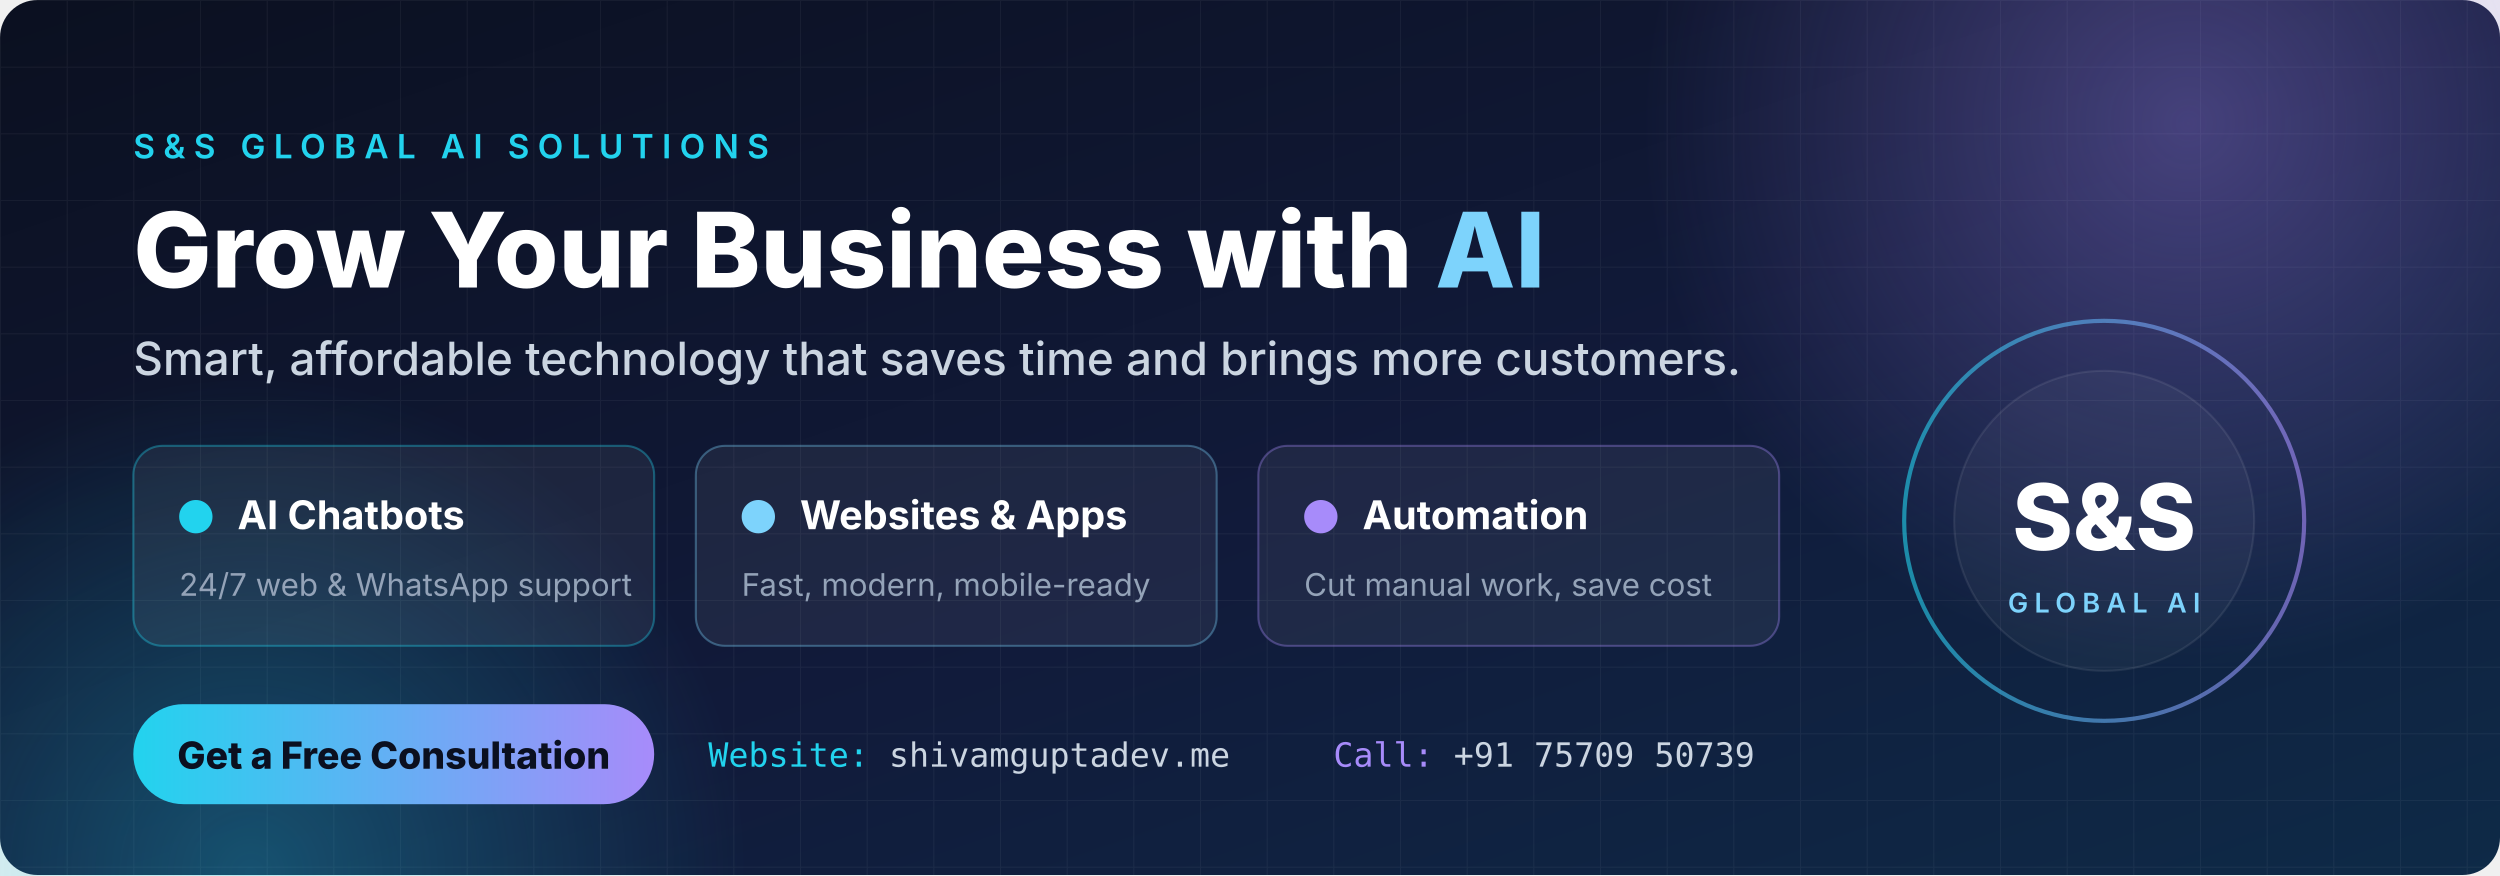
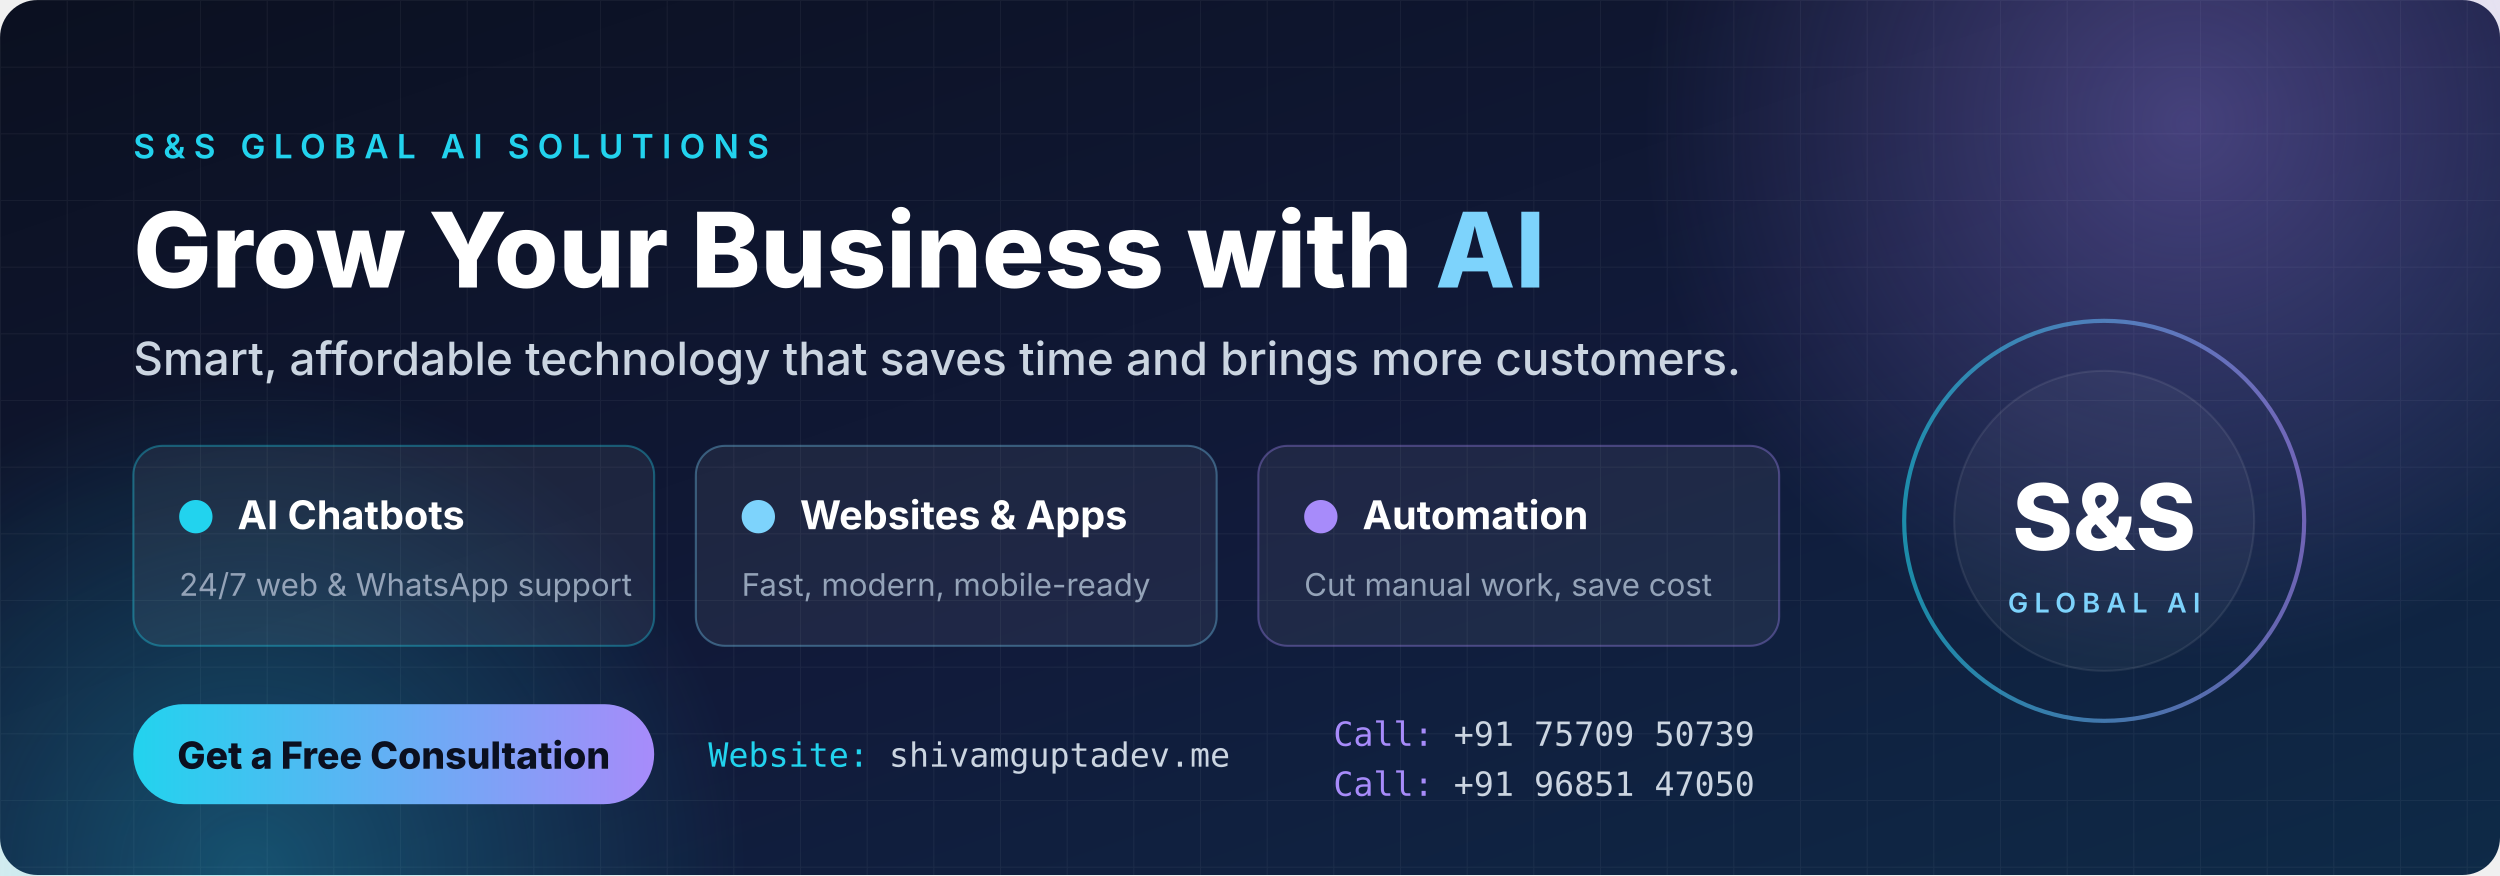
<svg xmlns="http://www.w3.org/2000/svg" width="1200" height="420" viewBox="0 0 1200 420" role="img" aria-label="S&amp;S Global AI Solutions — AI-powered solutions for your business">
  <defs>
    <linearGradient id="bg" x1="0" y1="0" x2="1" y2="1">
      <stop offset="0%" stop-color="#0b1020" />
      <stop offset="55%" stop-color="#111a3a" />
      <stop offset="100%" stop-color="#0e2a47" />
    </linearGradient>
    <linearGradient id="accent" x1="0" y1="0" x2="1" y2="0">
      <stop offset="0%" stop-color="#22d3ee" />
      <stop offset="100%" stop-color="#a78bfa" />
    </linearGradient>
    <radialGradient id="glow1" cx="0.5" cy="0.5" r="0.5">
      <stop offset="0%" stop-color="#22d3ee" stop-opacity="0.3" />
      <stop offset="100%" stop-color="#22d3ee" stop-opacity="0" />
    </radialGradient>
    <radialGradient id="glow2" cx="0.5" cy="0.5" r="0.5">
      <stop offset="0%" stop-color="#a78bfa" stop-opacity="0.35" />
      <stop offset="100%" stop-color="#a78bfa" stop-opacity="0" />
    </radialGradient>
    <pattern id="grid" width="32" height="32" patternUnits="userSpaceOnUse">
      <path d="M32 0H0V32" fill="none" stroke="#ffffff" stroke-opacity="0.05" stroke-width="1" />
    </pattern>
    <style>
      .sans { font-family: 'Segoe UI', 'Inter', 'Helvetica Neue', Arial, sans-serif; }
      .mono { font-family: 'JetBrains Mono', 'Fira Code', Consolas, monospace; }
      @keyframes pulse { 0%,100% { opacity: .4 } 50% { opacity: 1 } }
      .node { animation: pulse 3s ease-in-out infinite; }
      .n2 { animation-delay: .8s } .n3 { animation-delay: 1.6s }
    </style>
  </defs>
  <rect width="1200" height="420" rx="18" fill="url(#bg)" />
  <rect width="1200" height="420" rx="18" fill="url(#grid)" />
  <circle cx="1050" cy="60" r="260" fill="url(#glow2)" />
  <circle cx="120" cy="420" r="240" fill="url(#glow1)" />
  <g class="sans">
    <text x="64" y="76" fill="#22d3ee" font-size="16" font-weight="600" letter-spacing="4">S&amp;S GLOBAL AI SOLUTIONS</text>
    <text x="64" y="138" fill="#ffffff" font-size="50" font-weight="800">Grow Your Business with <tspan fill="#7dd3fc">AI</tspan>
    </text>
    <text x="64" y="180" fill="#cbd5e1" font-size="22" font-weight="500">Smart, affordable technology that saves time and brings more customers.</text>
  </g>
  <g class="sans">
    <g transform="translate(64 214)">
      <rect width="250" height="96" rx="14" fill="#ffffff" fill-opacity="0.06" stroke="#22d3ee" stroke-opacity="0.35" />
      <circle class="node" cx="30" cy="34" r="8" fill="#22d3ee" />
      <text x="50" y="40" fill="#ffffff" font-size="19" font-weight="700">AI Chatbots</text>
      <text x="22" y="72" fill="#94a3b8" font-size="15">24/7 web &amp; WhatsApp support</text>
    </g>
    <g transform="translate(334 214)">
      <rect width="250" height="96" rx="14" fill="#ffffff" fill-opacity="0.06" stroke="#7dd3fc" stroke-opacity="0.35" />
      <circle class="node n2" cx="30" cy="34" r="8" fill="#7dd3fc" />
      <text x="50" y="40" fill="#ffffff" font-size="19" font-weight="700">Websites &amp; Apps</text>
      <text x="22" y="72" fill="#94a3b8" font-size="15">Fast, modern, mobile-ready</text>
    </g>
    <g transform="translate(604 214)">
      <rect width="250" height="96" rx="14" fill="#ffffff" fill-opacity="0.06" stroke="#a78bfa" stroke-opacity="0.35" />
      <circle class="node n3" cx="30" cy="34" r="8" fill="#a78bfa" />
      <text x="50" y="40" fill="#ffffff" font-size="19" font-weight="700">Automation</text>
      <text x="22" y="72" fill="#94a3b8" font-size="15">Cut manual work, save cost</text>
    </g>
  </g>
  <g class="sans">
    <rect x="64" y="338" width="250" height="48" rx="24" fill="url(#accent)" />
    <text x="189" y="369" text-anchor="middle" fill="#0b1020" font-size="18" font-weight="800">Get a Free Consultation</text>
  </g>
  <g class="mono" font-size="16" fill="#cbd5e1">
    <text x="340" y="368">
      <tspan fill="#22d3ee">Website:</tspan> shivamguptadev.me</text>
-     <text x="640" y="368">
+     <text x="640" y="358">
      <tspan fill="#a78bfa">Call:</tspan> +91 75709 50739</text>
+     <text x="640" y="382">
+       <tspan fill="#a78bfa">Call:</tspan> +91 96851 47050</text>
  </g>
  <g transform="translate(1010 250)">
    <circle r="96" fill="none" stroke="url(#accent)" stroke-width="2" stroke-opacity="0.6" />
    <circle r="72" fill="#ffffff" fill-opacity="0.04" stroke="#ffffff" stroke-opacity="0.08" />
    <text class="sans" y="14" text-anchor="middle" fill="#ffffff" font-size="44" font-weight="800">S&amp;S</text>
    <text class="sans" y="44" text-anchor="middle" fill="#7dd3fc" font-size="13" font-weight="600" letter-spacing="3">GLOBAL AI</text>
  </g>
</svg>
